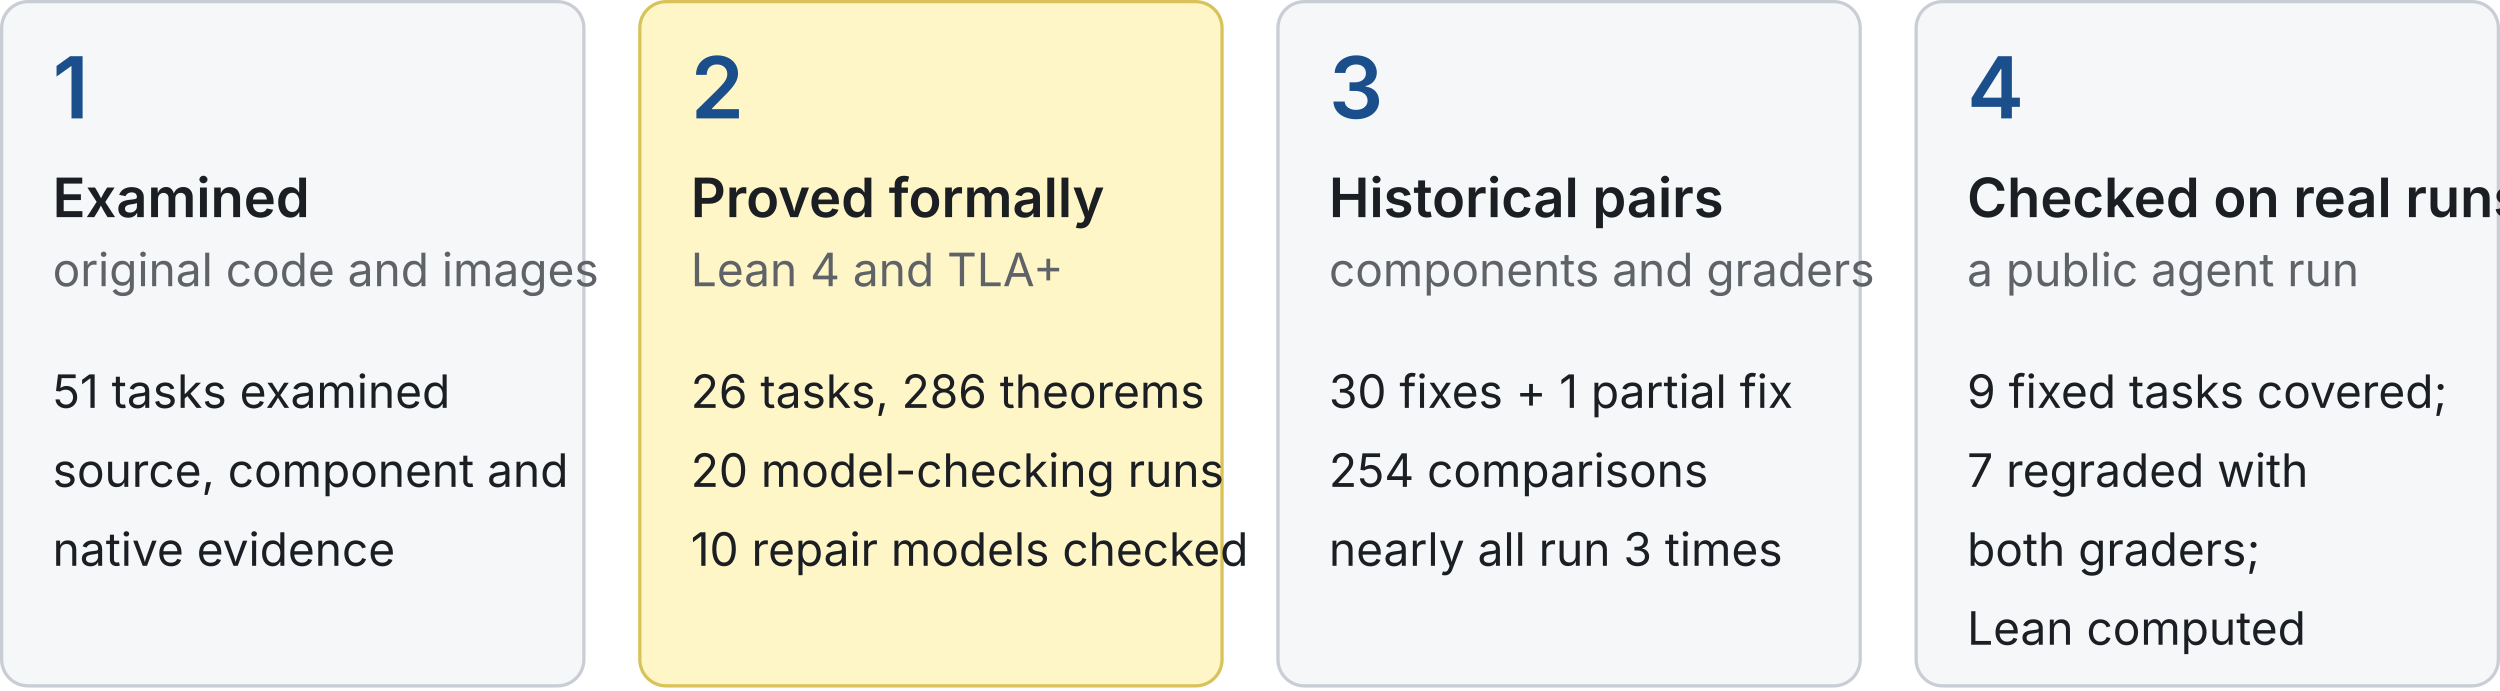
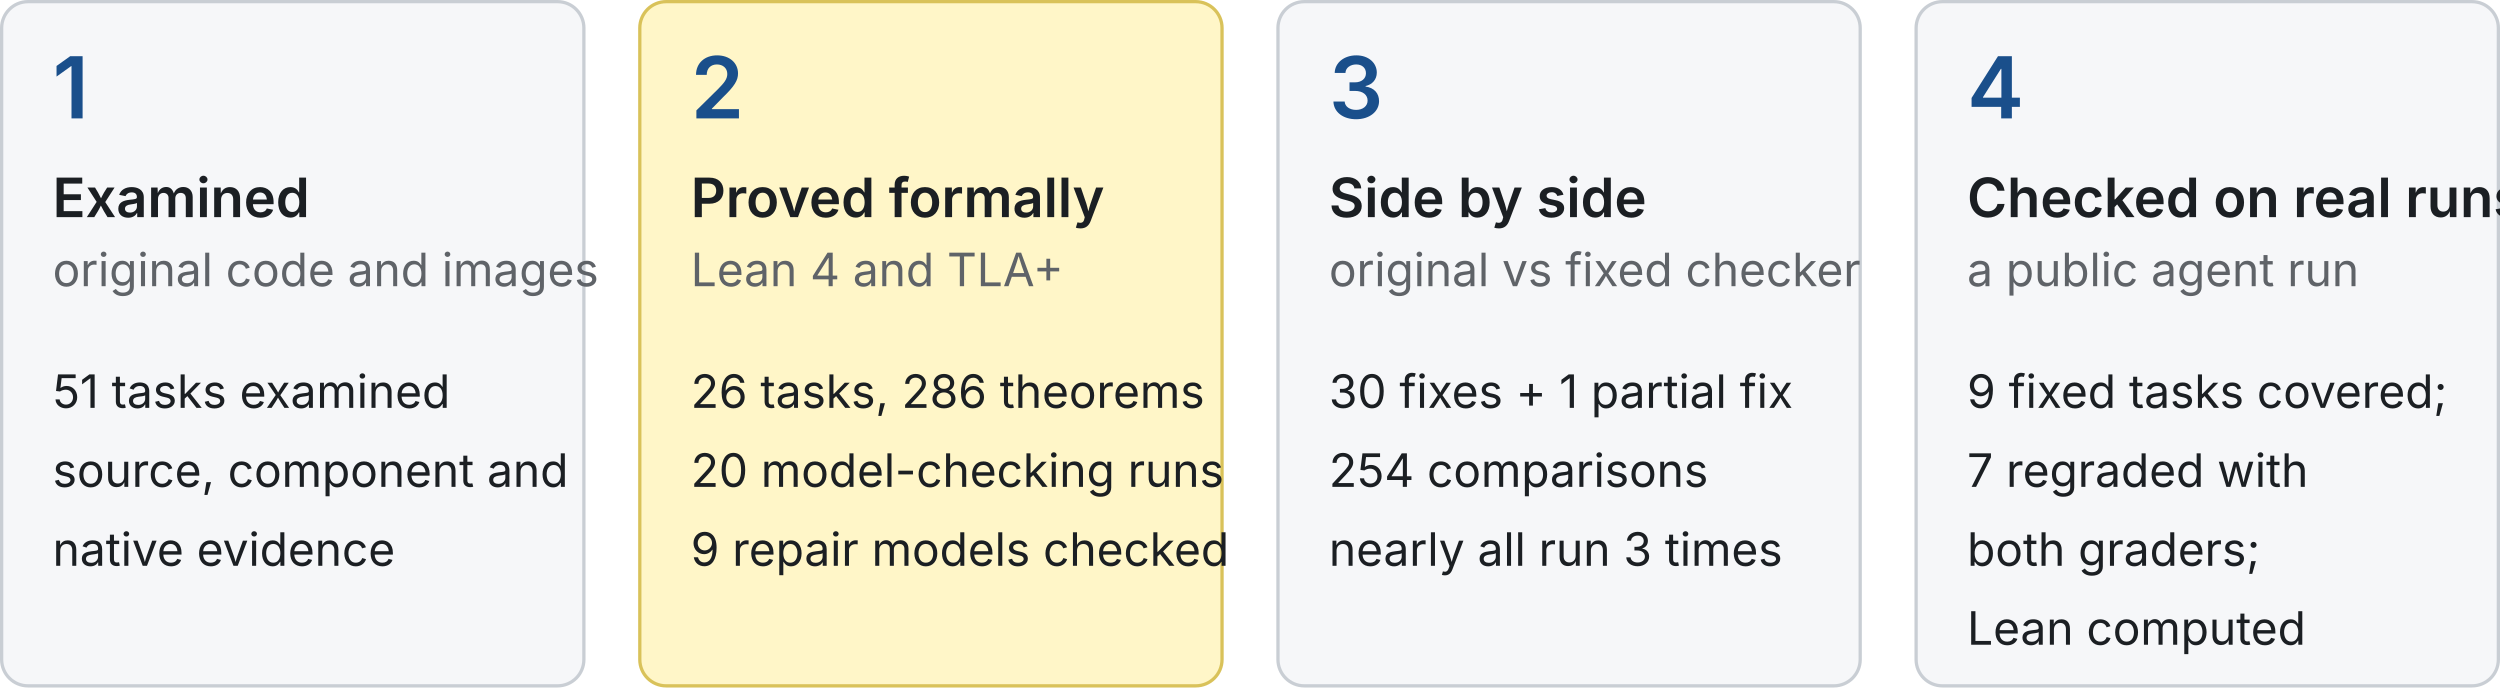
<svg xmlns="http://www.w3.org/2000/svg" viewBox="0 0 760 210" role="img">
  <style>.ink{fill:#1b1f23} .muted{fill:#5f6368} .box{fill:#f6f7f9;stroke:#c9ced4} .hl{fill:#fff6c8;stroke:#d9c25a} .num{fill:#1a4f8b} text{font-family:"IBM Plex Sans",system-ui,-apple-system,"Segoe UI",sans-serif}@media (prefers-color-scheme: dark){.ink{fill:#e2e9ed} .muted{fill:#95a6b1} .box{fill:#1b2630;stroke:#3a4a57} .hl{fill:#3a3418;stroke:#8a7a2a} .num{fill:#6cb6d3}}</style>
  <rect class="box" x="0.5" y="0.5" width="177" height="208" rx="8" />
  <text class="num" x="16" y="36" font-size="26" font-weight="600">1</text>
  <text class="ink" x="16" y="66" font-size="16.5" font-weight="600">Examined</text>
  <text class="muted" x="16" y="87" font-size="14">original code and images</text>
  <text class="ink" x="16" y="124" font-size="14">51 tasks examined</text>
  <text class="ink" x="16" y="148" font-size="14">source, component and</text>
  <text class="ink" x="16" y="172" font-size="14">native evidence</text>
  <rect class="hl" x="194.5" y="0.5" width="177" height="208" rx="8" />
  <text class="num" x="210" y="36" font-size="26" font-weight="600">2</text>
  <text class="ink" x="210" y="66" font-size="16.5" font-weight="600">Proved formally</text>
  <text class="muted" x="210" y="87" font-size="14">Lean 4 and TLA+</text>
  <text class="ink" x="210" y="124" font-size="14">26 tasks, 286 theorems</text>
  <text class="ink" x="210" y="148" font-size="14">20 model-checking runs</text>
-   <text class="ink" x="210" y="172" font-size="14">10 repair models checked</text>
+   <text class="ink" x="210" y="172" font-size="14">9 repair models checked</text>
  <rect class="box" x="388.5" y="0.5" width="177" height="208" rx="8" />
  <text class="num" x="404" y="36" font-size="26" font-weight="600">3</text>
-   <text class="ink" x="404" y="66" font-size="16.5" font-weight="600">Historical pairs</text>
-   <text class="muted" x="404" y="87" font-size="14">components and graders</text>
+   <text class="ink" x="404" y="66" font-size="16.5" font-weight="600">Side by side</text>
+   <text class="muted" x="404" y="87" font-size="14">original vs fixed checker</text>
  <text class="ink" x="404" y="124" font-size="14">30 fixes + 1 partial fix</text>
  <text class="ink" x="404" y="148" font-size="14">254 comparisons</text>
  <text class="ink" x="404" y="172" font-size="14">nearly all run 3 times</text>
  <rect class="box" x="582.5" y="0.5" width="177" height="208" rx="8" />
  <text class="num" x="598" y="36" font-size="26" font-weight="600">4</text>
  <text class="ink" x="598" y="66" font-size="16.5" font-weight="600">Checked on real runs</text>
  <text class="muted" x="598" y="87" font-size="14">a public agent run</text>
  <text class="ink" x="598" y="124" font-size="14">9 fixed tasks covered;</text>
  <text class="ink" x="598" y="148" font-size="14">7 regraded with</text>
  <text class="ink" x="598" y="172" font-size="14">both graders;</text>
  <text class="ink" x="598" y="196" font-size="14">Lean computed</text>
</svg>
